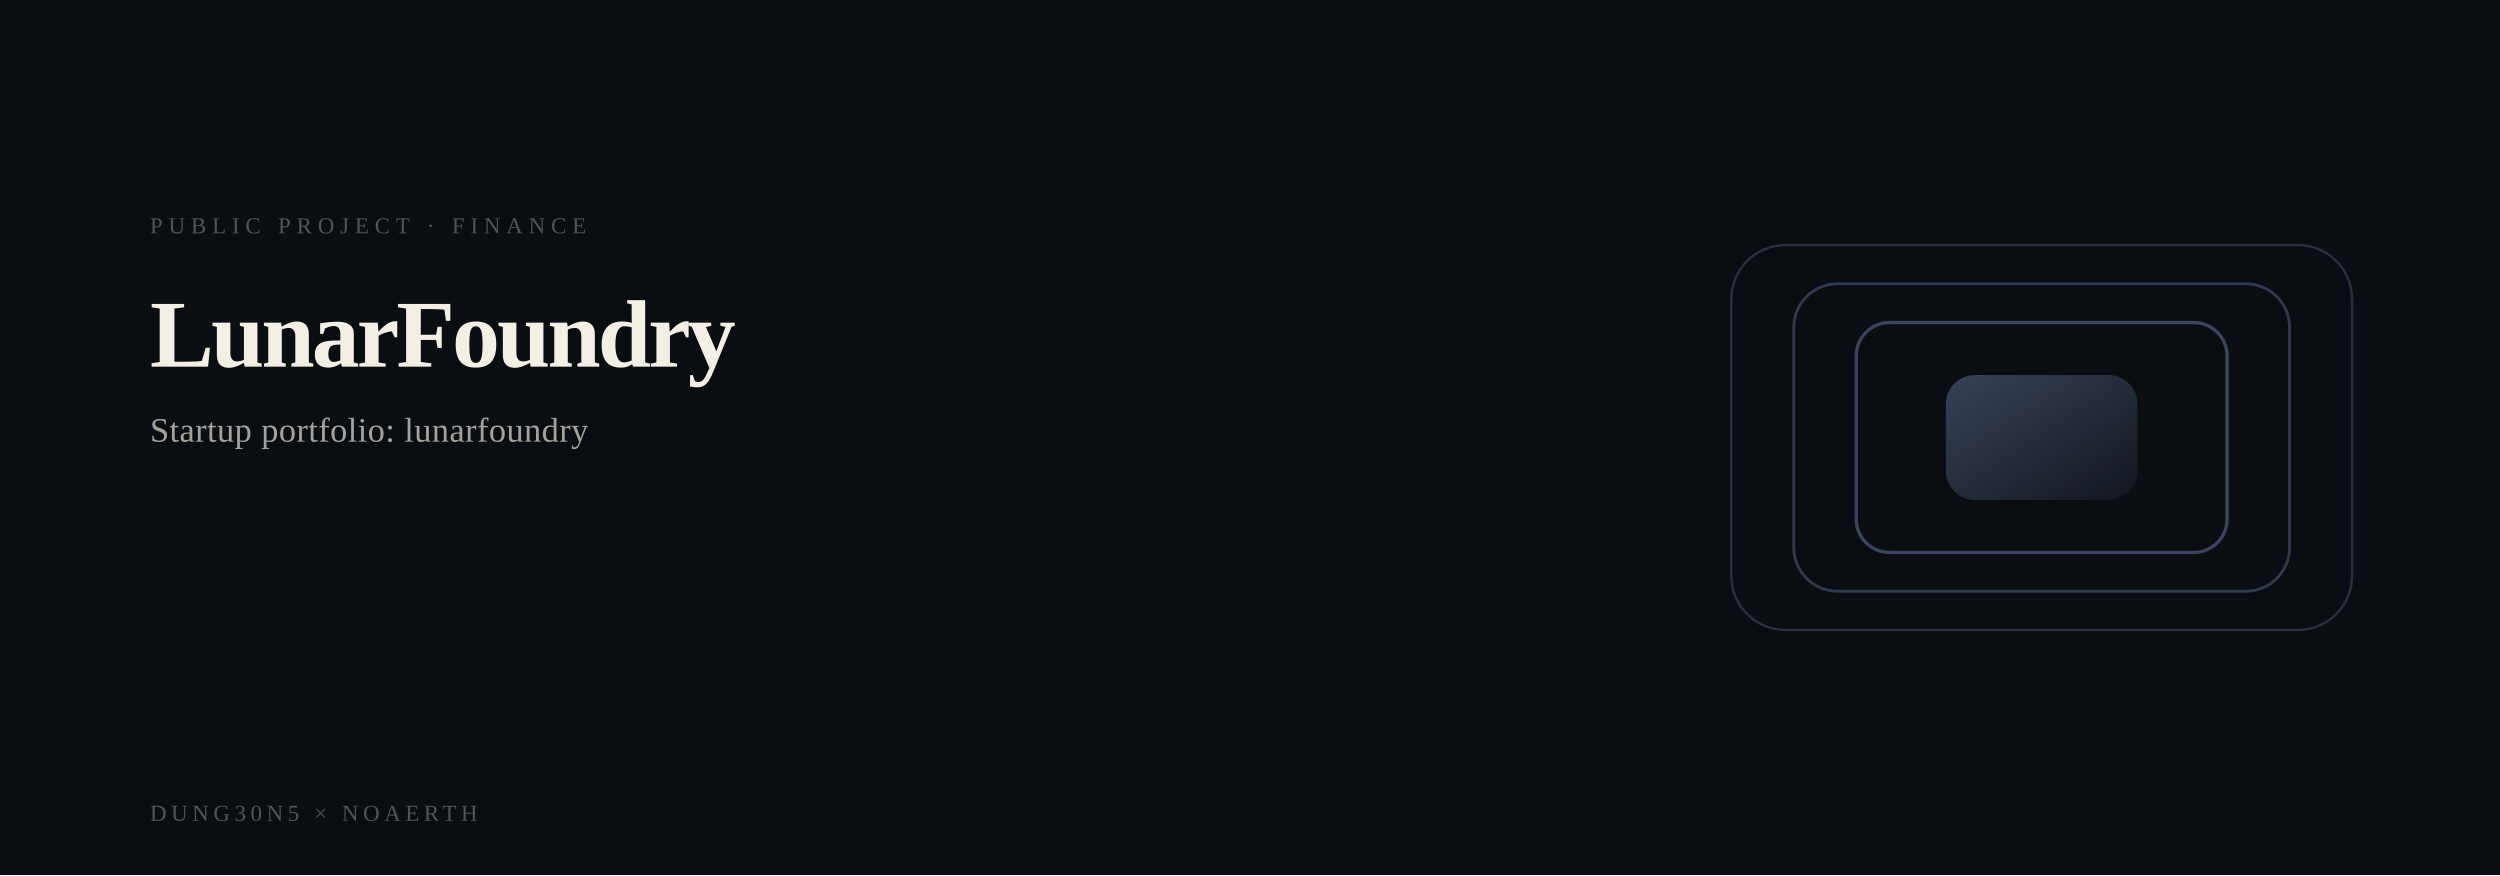
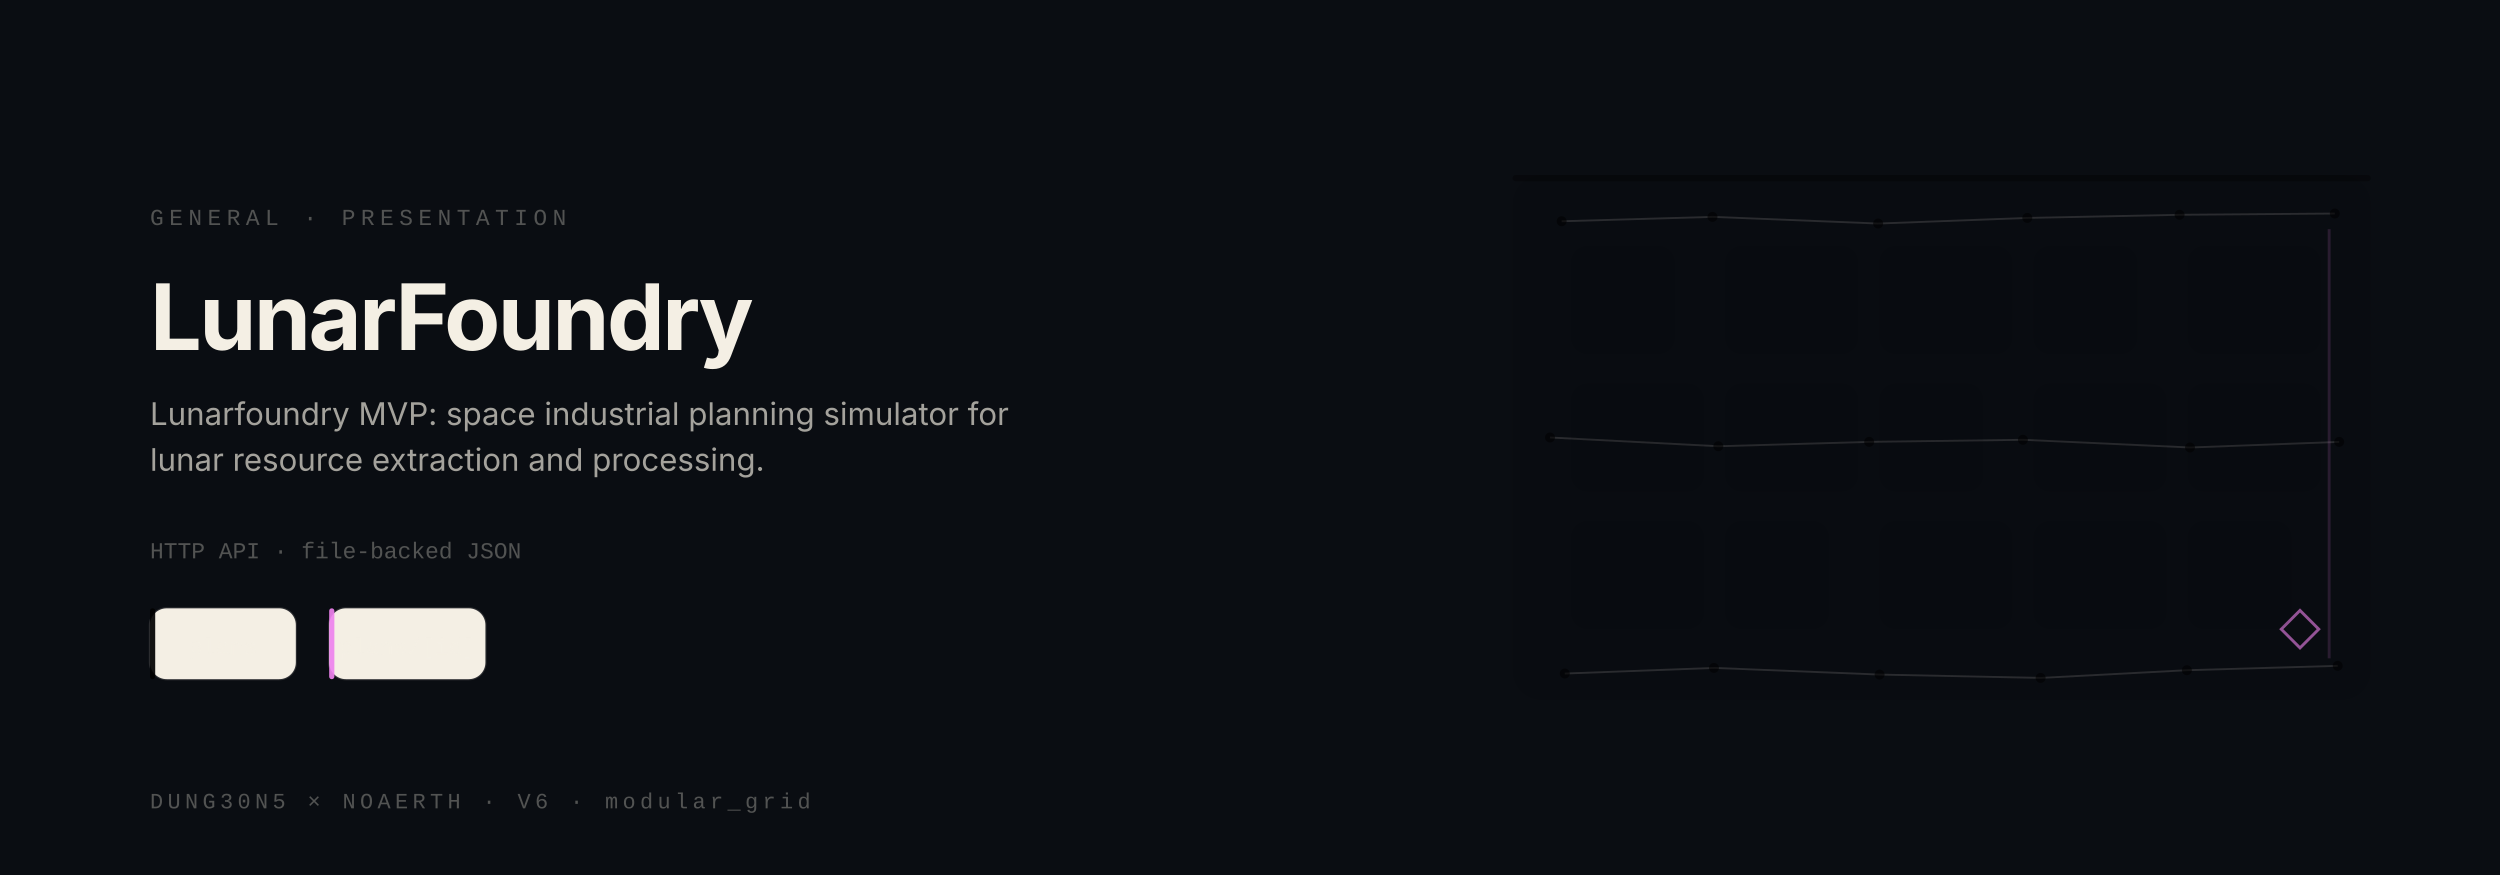
- <svg xmlns="http://www.w3.org/2000/svg" viewBox="0 0 1200 420" width="1200" height="420" role="img" aria-label="LunarFoundry: ledger columns with allocation flow between them. Motion depicts capital enters, allocates across positions, and settles into an outcome.">
-   <defs>
-     <linearGradient id="hero-lunarfoundry-dark-a" x1="0" y1="0" x2="1" y2="1">
-       <stop offset="0" stop-color="#8fa8e0" stop-opacity="0.85" />
-       <stop offset="1" stop-color="#8fa8e0" stop-opacity="0.15" />
-     </linearGradient>
-   </defs>
+ <svg xmlns="http://www.w3.org/2000/svg" viewBox="0 0 1200 420" width="1200" height="420" role="img" aria-label="LunarFoundry: a composed grid assembles and a sweep resolves it">
  <rect width="1200" height="420" fill="#0a0d12" />
-   <rect x="891" y="154.82" width="178" height="110.36" rx="16" fill="none" stroke="#8fa8e0" stroke-width="1.60" opacity="0.36" />
-   <rect x="861" y="136.22" width="238" height="147.56" rx="21" fill="none" stroke="#8fa8e0" stroke-width="1.38" opacity="0.29" />
-   <rect x="831" y="117.62" width="298" height="184.76" rx="26" fill="none" stroke="#8fa8e0" stroke-width="1.16" opacity="0.23" />
-   <rect x="934" y="180" width="92" height="60" rx="14" fill="url(#hero-lunarfoundry-dark-a)" opacity="0.40" />
-   <text x="72" y="112" fill="#f4efe44f" font-size="11" letter-spacing="2.8">PUBLIC PROJECT · FINANCE</text>
-   <text x="72" y="176" fill="#f4efe4" font-size="46" font-weight="660" letter-spacing="-1.4">LunarFoundry</text>
-   <text x="72" y="212" fill="#f4efe4a8" font-size="16.5" letter-spacing="0.2">Startup portfolio: lunarfoundry</text>
-   <rect x="72" y="266" width="106" height="40" rx="9" fill="#f4efe4" fill-opacity="0.05" stroke="#f4efe424" stroke-width="1.1" opacity="0">
-     <animate attributeName="opacity" from="0" to="1" dur="0.5s" begin="0.50s" fill="freeze" />
-   </rect>
-   <rect x="72" y="266" width="2.5" height="40" rx="1.2" fill="#8fa8e0" opacity="0">
-     <animate attributeName="opacity" from="0" to="0.9" dur="0.5s" begin="0.50s" fill="freeze" />
-   </rect>
-   <text x="125" y="291" fill="#f4efe4" font-size="11.5" text-anchor="middle" font-family="ui-monospace,SFMono-Regular,Menlo,monospace" opacity="0">capital<animate attributeName="opacity" from="0" to="1" dur="0.5s" begin="0.65s" fill="freeze" />
-   </text>
-   <rect x="194" y="266" width="106" height="40" rx="9" fill="#f4efe4" fill-opacity="0.05" stroke="#f4efe424" stroke-width="1.1" opacity="0">
-     <animate attributeName="opacity" from="0" to="1" dur="0.5s" begin="1.00s" fill="freeze" />
-   </rect>
-   <rect x="194" y="266" width="2.5" height="40" rx="1.2" fill="#8fa8e0" opacity="0">
-     <animate attributeName="opacity" from="0" to="0.9" dur="0.5s" begin="1.00s" fill="freeze" />
-   </rect>
-   <text x="247" y="291" fill="#f4efe4" font-size="11.5" text-anchor="middle" font-family="ui-monospace,SFMono-Regular,Menlo,monospace" opacity="0">allocate<animate attributeName="opacity" from="0" to="1" dur="0.5s" begin="1.15s" fill="freeze" />
-   </text>
-   <rect x="316" y="266" width="106" height="40" rx="9" fill="#f4efe4" fill-opacity="0.05" stroke="#f4efe424" stroke-width="1.1" opacity="0">
-     <animate attributeName="opacity" from="0" to="1" dur="0.5s" begin="1.50s" fill="freeze" />
-   </rect>
-   <rect x="316" y="266" width="2.5" height="40" rx="1.2" fill="#8fa8e0" opacity="0">
-     <animate attributeName="opacity" from="0" to="0.9" dur="0.5s" begin="1.50s" fill="freeze" />
-   </rect>
-   <text x="369" y="291" fill="#f4efe4" font-size="11.5" text-anchor="middle" font-family="ui-monospace,SFMono-Regular,Menlo,monospace" opacity="0">mark<animate attributeName="opacity" from="0" to="1" dur="0.5s" begin="1.65s" fill="freeze" />
-   </text>
-   <rect x="438" y="266" width="106" height="40" rx="9" fill="#f4efe4" fill-opacity="0.05" stroke="#f4efe424" stroke-width="1.1" opacity="0">
-     <animate attributeName="opacity" from="0" to="1" dur="0.5s" begin="2.00s" fill="freeze" />
-   </rect>
-   <rect x="438" y="266" width="2.5" height="40" rx="1.2" fill="#e7c27a" opacity="0">
-     <animate attributeName="opacity" from="0" to="0.9" dur="0.5s" begin="2.00s" fill="freeze" />
-   </rect>
-   <text x="491" y="291" fill="#f4efe4" font-size="11.5" text-anchor="middle" font-family="ui-monospace,SFMono-Regular,Menlo,monospace" opacity="0">settle<animate attributeName="opacity" from="0" to="1" dur="0.5s" begin="2.15s" fill="freeze" />
-   </text>
-   <text x="72" y="394" fill="#f4efe44f" font-size="11" letter-spacing="2.2">DUNG30N5 × NOAERTH</text>
+   <text x="72" y="108" font-family="ui-monospace, SFMono-Regular, Menlo, Monaco, Consolas, 'Liberation Mono', monospace" font-size="11" letter-spacing="2.6" fill="#f4efe44f">GENERAL · PRESENTATION</text>
+   <text x="72" y="168" font-family="-apple-system, BlinkMacSystemFont, 'Segoe UI', Inter, Helvetica, Arial, sans-serif" font-size="44" font-weight="660" letter-spacing="-1.2" fill="#f4efe4">LunarFoundry</text>
+   <text x="72" y="204" font-family="-apple-system, BlinkMacSystemFont, 'Segoe UI', Inter, Helvetica, Arial, sans-serif" font-size="15" fill="#f4efe4a8">Lunarfoundry MVP: space industrial planning simulator for</text>
+   <text x="72" y="226" font-family="-apple-system, BlinkMacSystemFont, 'Segoe UI', Inter, Helvetica, Arial, sans-serif" font-size="15" fill="#f4efe4a8">lunar resource extraction and processing.</text>
+   <text x="72" y="268" font-family="ui-monospace, SFMono-Regular, Menlo, Monaco, Consolas, 'Liberation Mono', monospace" font-size="11" fill="#f4efe44f">HTTP API · file-backed JSON</text>
+   <rect x="72.0" y="292.0" width="70.0" height="34.0" rx="8" fill="#f4efe4" stroke="#f4efe424" stroke-width="1.1" />
+   <rect x="72.0" y="292.0" width="2.5" height="34.0" rx="1.2" fill="mint" opacity="0.92" />
+   <text x="107.0" y="314" font-family="ui-monospace, SFMono-Regular, Menlo, Monaco, Consolas, 'Liberation Mono', monospace" font-size="11" fill="#f4efe4" fill-opacity="0.82" text-anchor="middle">plans</text>
+   <rect x="158.0" y="292.0" width="75.0" height="34.0" rx="8" fill="#f4efe4" stroke="#f4efe424" stroke-width="1.1" />
+   <rect x="158.0" y="292.0" width="2.5" height="34.0" rx="1.2" fill="violet" opacity="0.92" />
+   <text x="195.5" y="314" font-family="ui-monospace, SFMono-Regular, Menlo, Monaco, Consolas, 'Liberation Mono', monospace" font-size="11" fill="#f4efe4" fill-opacity="0.82" text-anchor="middle">plans/[id]</text>
+   <rect x="726.0" y="84.0" width="412.0" height="252.0" rx="14" fill="mint" fill-opacity="0.06" />
+   <rect x="729.0" y="87.0" width="406.0" height="246.0" rx="12" fill="none" stroke="mint" stroke-width="1" stroke-opacity="0.18" />
+   <line x1="749.6" y1="106.2" x2="822.0" y2="104.1" stroke="#f4efe424" stroke-width="0.9" />
+   <line x1="822.0" y1="104.1" x2="901.5" y2="107.3" stroke="#f4efe424" stroke-width="0.9" />
+   <line x1="901.5" y1="107.3" x2="973.1" y2="104.6" stroke="#f4efe424" stroke-width="0.9" />
+   <line x1="973.1" y1="104.6" x2="1046.2" y2="103.1" stroke="#f4efe424" stroke-width="0.9" />
+   <line x1="1046.2" y1="103.1" x2="1120.7" y2="102.5" stroke="#f4efe424" stroke-width="0.9" />
+   <line x1="744.0" y1="210.0" x2="824.8" y2="214.2" stroke="#f4efe424" stroke-width="0.9" />
+   <line x1="824.8" y1="214.2" x2="897.2" y2="212.1" stroke="#f4efe424" stroke-width="0.9" />
+   <line x1="897.2" y1="212.1" x2="971.0" y2="211.1" stroke="#f4efe424" stroke-width="0.9" />
+   <line x1="971.0" y1="211.1" x2="1051.2" y2="214.8" stroke="#f4efe424" stroke-width="0.9" />
+   <line x1="1051.2" y1="214.8" x2="1122.8" y2="212.1" stroke="#f4efe424" stroke-width="0.9" />
+   <line x1="751.1" y1="323.3" x2="822.7" y2="320.6" stroke="#f4efe424" stroke-width="0.9" />
+   <line x1="822.7" y1="320.6" x2="902.2" y2="323.8" stroke="#f4efe424" stroke-width="0.9" />
+   <line x1="902.2" y1="323.8" x2="979.5" y2="325.4" stroke="#f4efe424" stroke-width="0.9" />
+   <line x1="979.5" y1="325.4" x2="1049.7" y2="321.7" stroke="#f4efe424" stroke-width="0.9" />
+   <line x1="1049.7" y1="321.7" x2="1122.1" y2="319.6" stroke="#f4efe424" stroke-width="0.9" />
+   <circle cx="749.6" cy="106.2" r="2.4" fill="mint" opacity="0.55" />
+   <circle cx="822.0" cy="104.1" r="2.4" fill="mint" opacity="0.55" />
+   <circle cx="901.5" cy="107.3" r="2.4" fill="mint" opacity="0.55" />
+   <circle cx="973.1" cy="104.6" r="2.4" fill="mint" opacity="0.55" />
+   <circle cx="1046.2" cy="103.1" r="2.4" fill="mint" opacity="0.55" />
+   <circle cx="1120.7" cy="102.5" r="2.4" fill="mint" opacity="0.55" />
+   <circle cx="744.0" cy="210.0" r="2.4" fill="mint" opacity="0.55" />
+   <circle cx="824.8" cy="214.2" r="2.4" fill="mint" opacity="0.55" />
+   <circle cx="897.2" cy="212.1" r="2.4" fill="mint" opacity="0.55" />
+   <circle cx="971.0" cy="211.1" r="2.4" fill="mint" opacity="0.55" />
+   <circle cx="1051.2" cy="214.8" r="2.4" fill="mint" opacity="0.55" />
+   <circle cx="1122.8" cy="212.1" r="2.4" fill="mint" opacity="0.55" />
+   <circle cx="751.1" cy="323.3" r="2.4" fill="mint" opacity="0.55" />
+   <circle cx="822.7" cy="320.6" r="2.4" fill="mint" opacity="0.55" />
+   <circle cx="902.2" cy="323.8" r="2.4" fill="mint" opacity="0.55" />
+   <circle cx="979.5" cy="325.4" r="2.4" fill="mint" opacity="0.55" />
+   <circle cx="1049.7" cy="321.7" r="2.4" fill="mint" opacity="0.55" />
+   <circle cx="1122.1" cy="319.6" r="2.4" fill="mint" opacity="0.55" />
+   <rect x="726.0" y="84.0" width="412.0" height="3" rx="1.5" fill="mint" opacity="0.35" />
+   <path d="M1095.0 302.0 l9 -9 l9 9 l-9 9 z" fill="none" stroke="violet" stroke-width="1.4" opacity="0.6" />
+   <rect x="754" y="118" width="50" height="52" rx="8" fill="mint" fill-opacity="0.08" stroke="mint" stroke-width="1" stroke-opacity="0.4" opacity="0.85" />
+   <rect x="828" y="118" width="64" height="52" rx="8" fill="mint" fill-opacity="0.08" stroke="mint" stroke-width="1" stroke-opacity="0.4" opacity="0.85" />
+   <rect x="902" y="118" width="64" height="52" rx="8" fill="mint" fill-opacity="0.08" stroke="mint" stroke-width="1" stroke-opacity="0.4" opacity="0.85" />
+   <rect x="976" y="118" width="50" height="52" rx="8" fill="mint" fill-opacity="0.08" stroke="mint" stroke-width="1" stroke-opacity="0.4" opacity="0.85" />
+   <rect x="1050" y="118" width="64" height="52" rx="8" fill="mint" fill-opacity="0.08" stroke="mint" stroke-width="1" stroke-opacity="0.4" opacity="0.85" />
+   <rect x="754" y="184" width="64" height="52" rx="8" fill="mint" fill-opacity="0.08" stroke="mint" stroke-width="1" stroke-opacity="0.4" opacity="0.85" />
+   <rect x="828" y="184" width="64" height="52" rx="8" fill="mint" fill-opacity="0.08" stroke="mint" stroke-width="1" stroke-opacity="0.4" opacity="0.85" />
+   <rect x="902" y="184" width="50" height="52" rx="8" fill="mint" fill-opacity="0.08" stroke="mint" stroke-width="1" stroke-opacity="0.4" opacity="0.85" />
+   <rect x="976" y="184" width="64" height="52" rx="8" fill="mint" fill-opacity="0.08" stroke="mint" stroke-width="1" stroke-opacity="0.4" opacity="0.85" />
+   <rect x="1050" y="184" width="64" height="52" rx="8" fill="mint" fill-opacity="0.08" stroke="mint" stroke-width="1" stroke-opacity="0.4" opacity="0.85" />
+   <rect x="754" y="250" width="64" height="52" rx="8" fill="mint" fill-opacity="0.08" stroke="mint" stroke-width="1" stroke-opacity="0.4" opacity="0.85" />
+   <rect x="828" y="250" width="50" height="52" rx="8" fill="mint" fill-opacity="0.08" stroke="mint" stroke-width="1" stroke-opacity="0.4" opacity="0.85" />
+   <rect x="902" y="250" width="64" height="52" rx="8" fill="mint" fill-opacity="0.08" stroke="mint" stroke-width="1" stroke-opacity="0.4" opacity="0.85" />
+   <rect x="976" y="250" width="64" height="52" rx="8" fill="mint" fill-opacity="0.08" stroke="mint" stroke-width="1" stroke-opacity="0.4" opacity="0.85" />
+   <rect x="1050" y="250" width="50" height="52" rx="8" fill="mint" fill-opacity="0.08" stroke="mint" stroke-width="1" stroke-opacity="0.4" opacity="0.85" />
+   <line x1="1118" y1="110" x2="1118" y2="316" stroke="violet" stroke-width="1.4" opacity="0.14" />
+   <text x="72" y="388" font-family="ui-monospace, SFMono-Regular, Menlo, Monaco, Consolas, 'Liberation Mono', monospace" font-size="10.5" letter-spacing="2.1" fill="#f4efe44f">DUNG30N5 × NOAERTH · V6 · modular_grid</text>
</svg>
